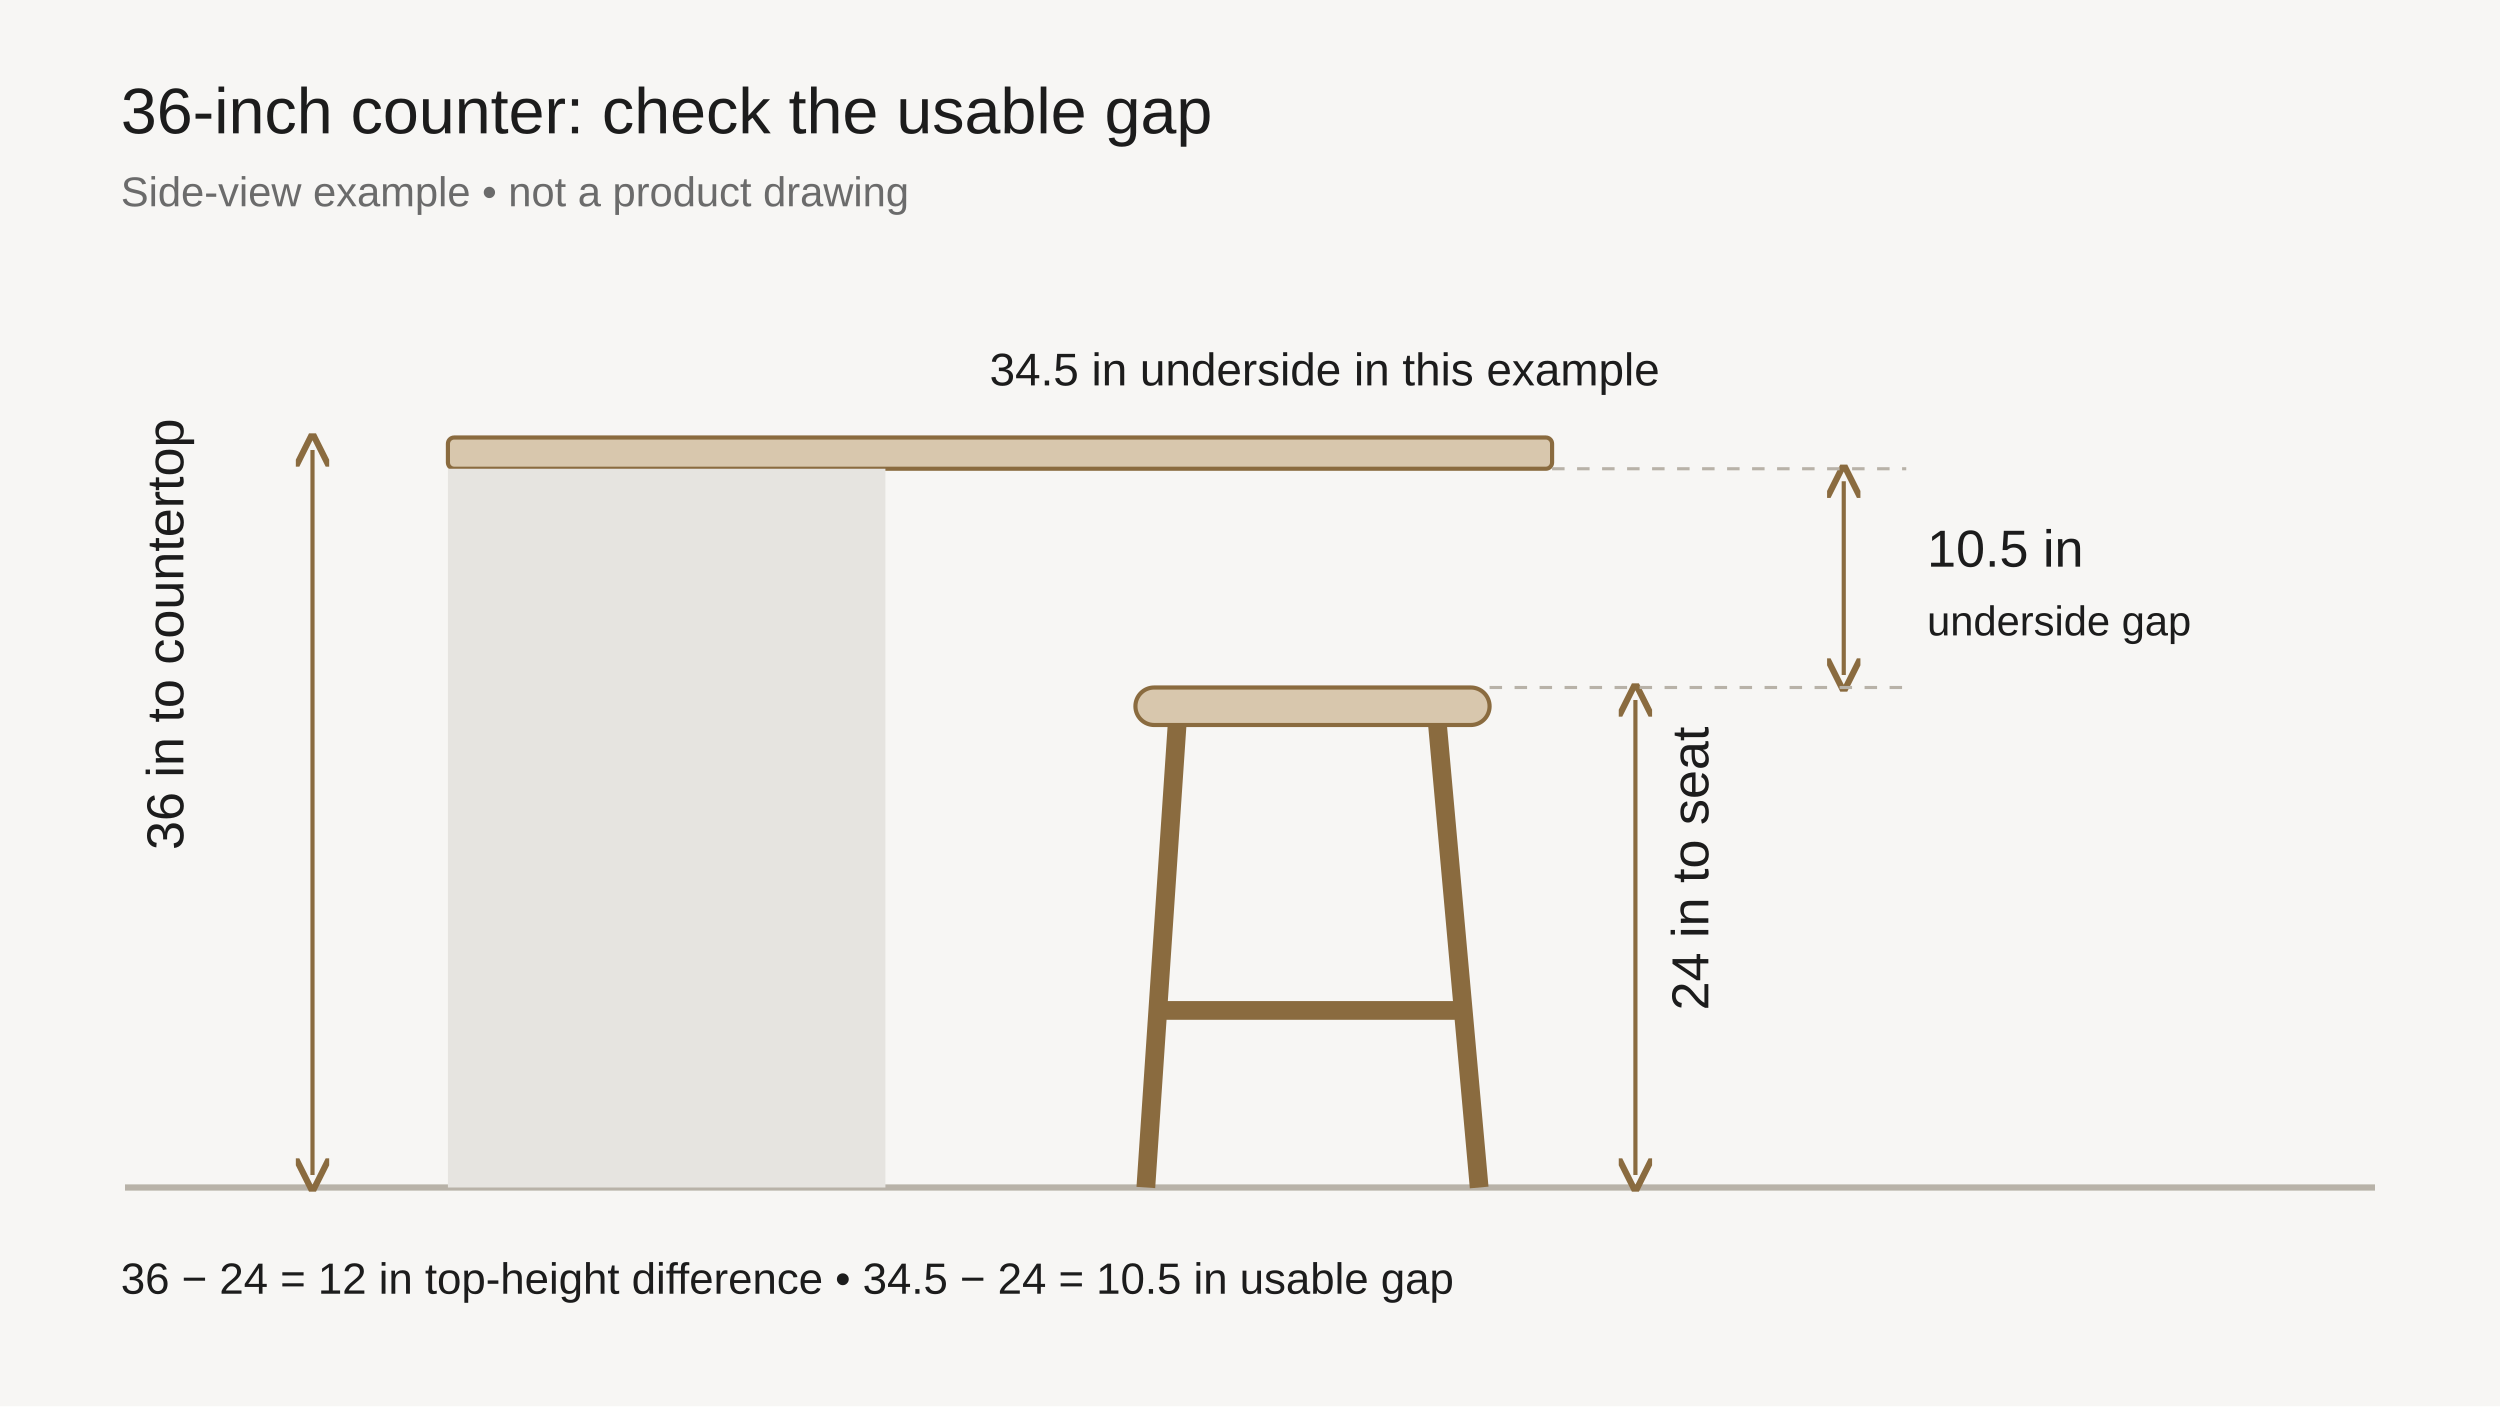
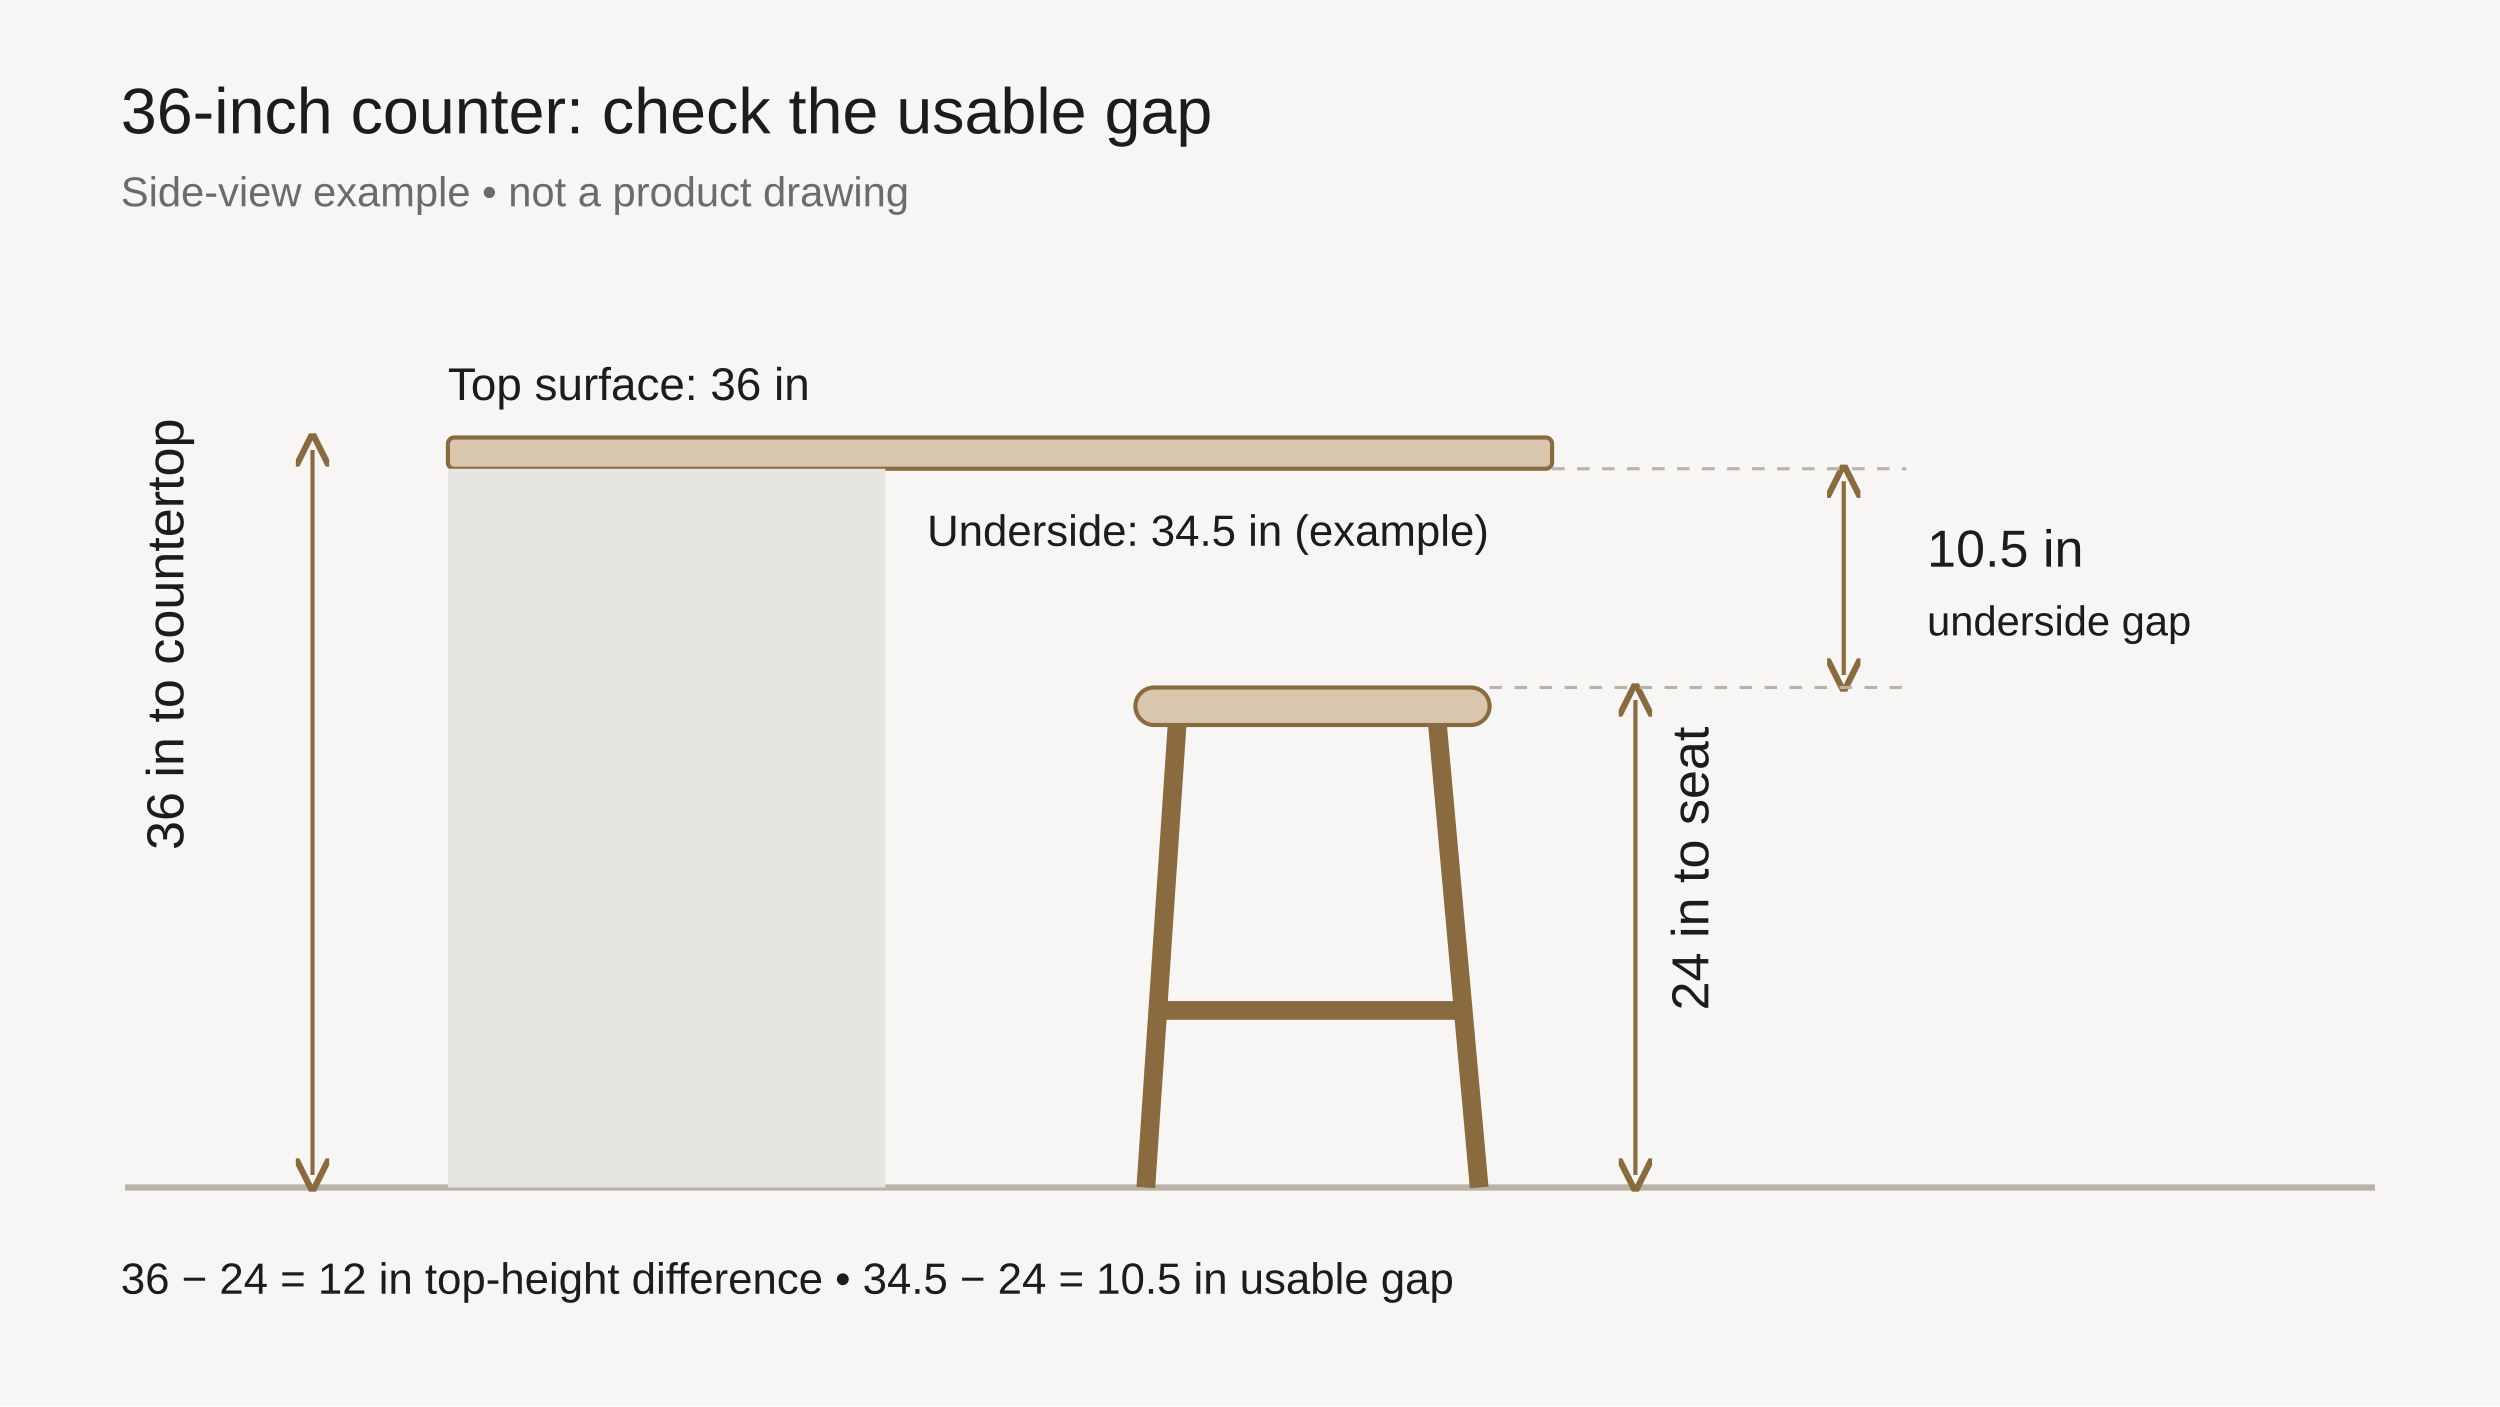
<svg xmlns="http://www.w3.org/2000/svg" width="1200" height="675" viewBox="0 0 1200 675" role="img" aria-labelledby="title desc">
  <defs>
    <marker id="arrow" markerWidth="8" markerHeight="8" refX="4" refY="4" orient="auto-start-reverse">
      <path d="M0 0 L8 4 L0 8" fill="none" stroke="#8a6b3f" stroke-width="1.5" />
    </marker>
  </defs>
  <rect width="1200" height="675" fill="#f7f6f4" />
  <g font-family="Arial,sans-serif" fill="#1c1c1c">
    <text x="58" y="64" font-size="31">36-inch counter: check the usable gap</text>
    <text x="58" y="99" font-size="20" fill="#6b6b6b">Side-view example • not a product drawing</text>
  </g>
  <path d="M60 570H1140" stroke="#b8b2a8" stroke-width="3" />
  <rect x="215" y="210" width="530" height="15" rx="3" fill="#d8c7ad" stroke="#8a6b3f" stroke-width="2" />
  <rect x="215" y="225" width="210" height="345" fill="#e6e4e0" />
  <rect x="545" y="330" width="170" height="18" rx="9" fill="#d8c7ad" stroke="#8a6b3f" stroke-width="2" />
  <path d="M565 348L550 570M690 348L710 570M555 485H701" fill="none" stroke="#8a6b3f" stroke-width="9" />
  <g fill="none" stroke="#8a6b3f" stroke-width="2" marker-start="url(#arrow)" marker-end="url(#arrow)">
    <path d="M150 216V564" />
    <path d="M785 336V564" />
    <path d="M885 231V324" />
  </g>
  <g stroke="#b8b2a8" stroke-width="1.5" stroke-dasharray="6 6">
    <path d="M745 225H915" />
    <path d="M715 330H915" />
  </g>
  <g font-family="Arial,sans-serif" fill="#1c1c1c" font-size="25">
    <text x="88" y="408" transform="rotate(-90 88 408)">36 in to countertop</text>
    <text x="820" y="485" transform="rotate(-90 820 485)">24 in to seat</text>
    <text x="925" y="272">10.5 in</text>
    <text x="925" y="305" font-size="20">underside gap</text>
-     <text x="475" y="185" font-size="22">34.5 in underside in this example</text>
+     <text x="215" y="192" font-size="22">Top surface: 36 in</text>
+     <text x="445" y="262" font-size="21">Underside: 34.5 in (example)</text>
    <text x="58" y="621" font-size="21">36 − 24 = 12 in top-height difference • 34.5 − 24 = 10.5 in usable gap</text>
  </g>
</svg>
